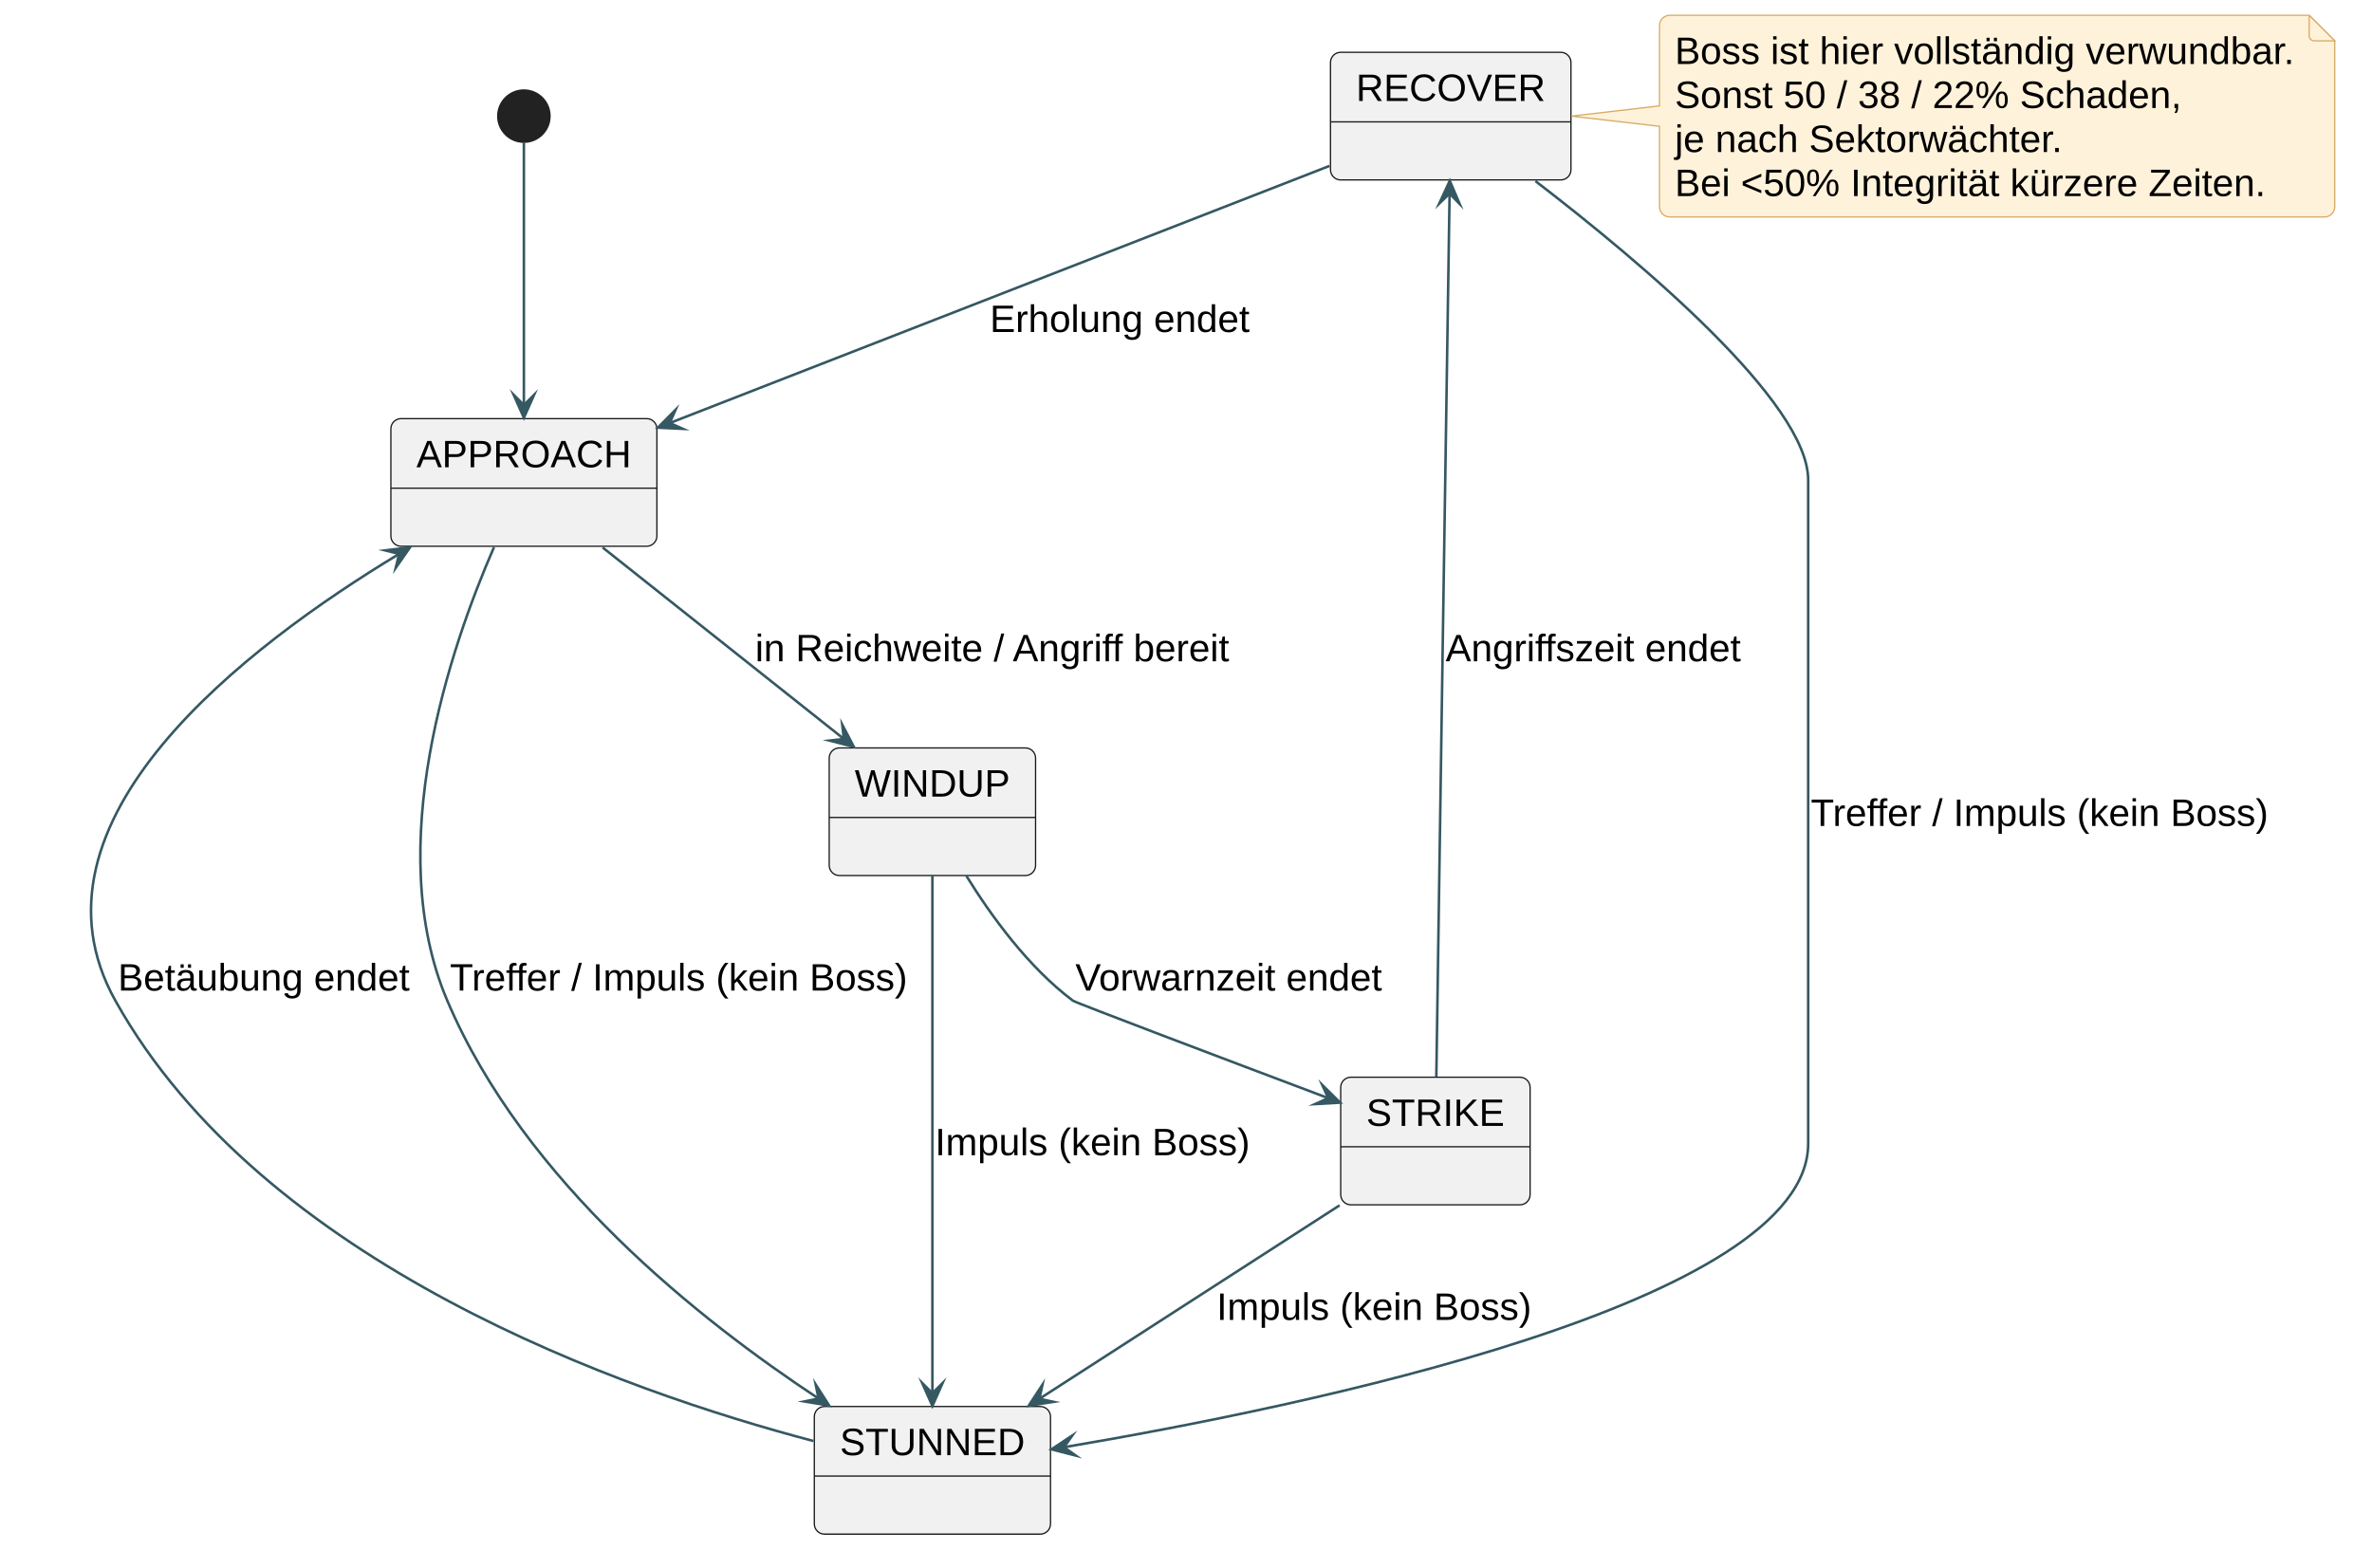
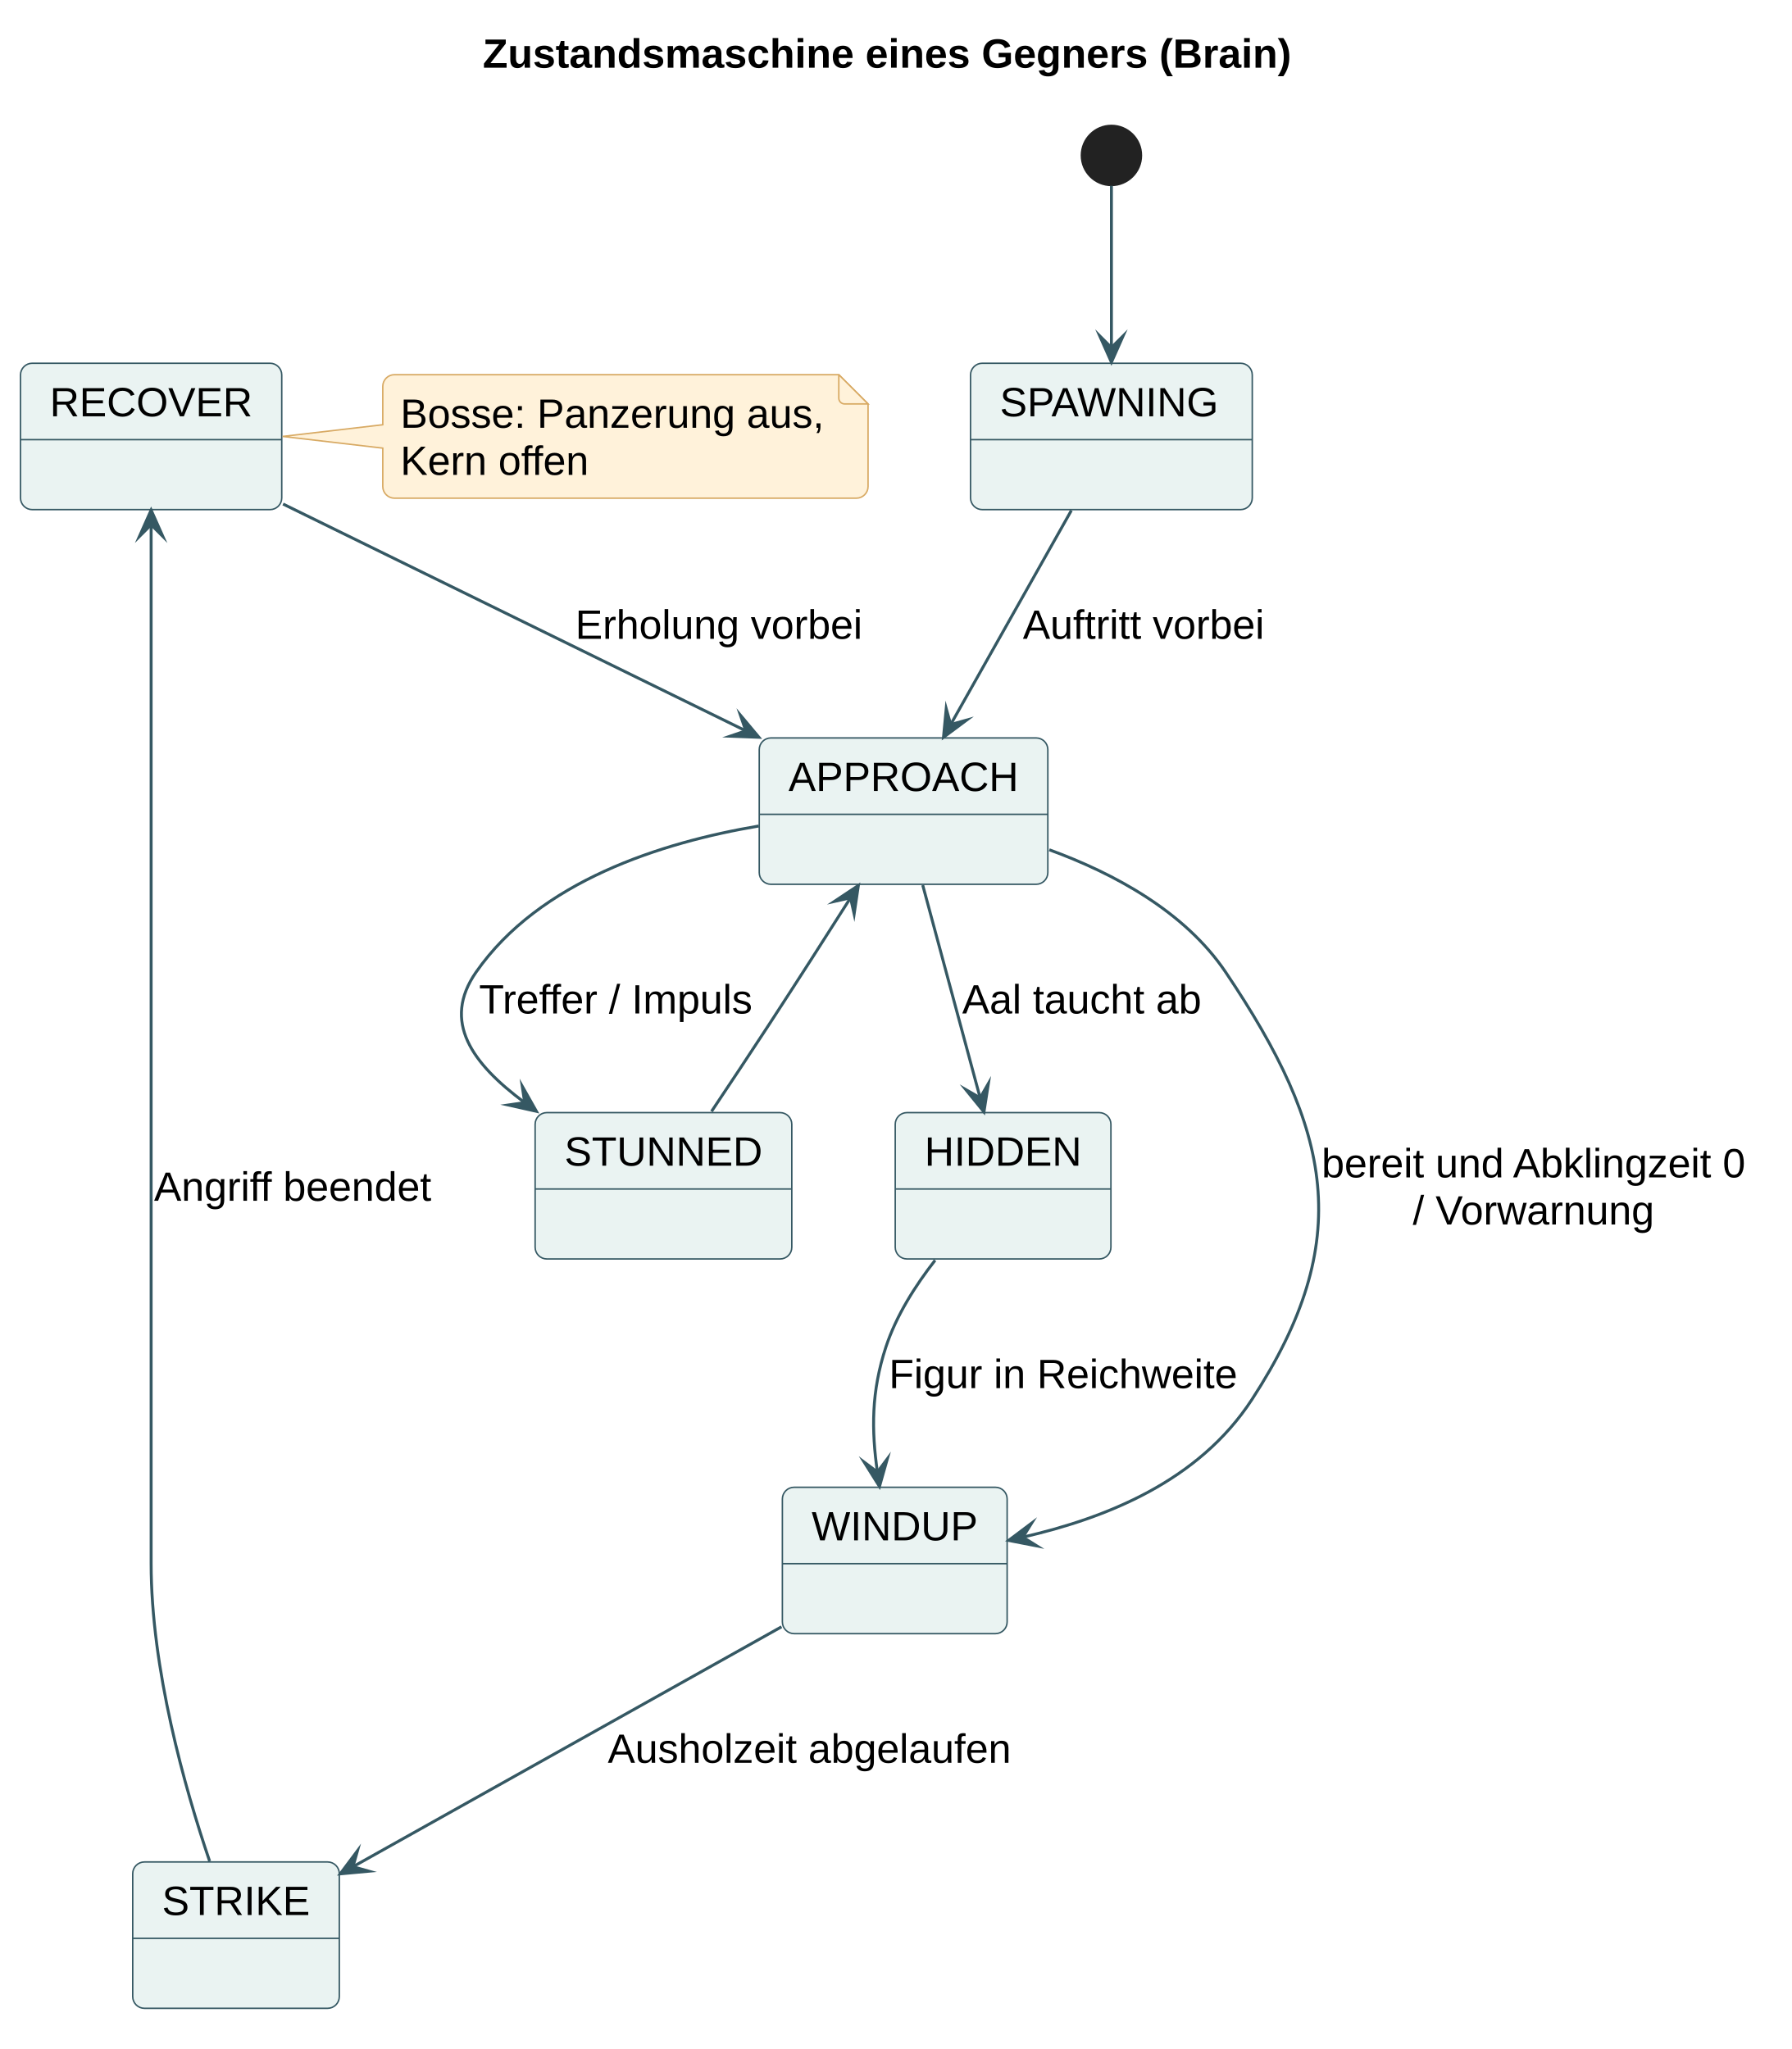
- <svg xmlns="http://www.w3.org/2000/svg" version="1.1" data-diagram-type="STATE" style="width:929px;height:614px;background:#FFFFFF;" width="929px" height="614px" viewBox="0 0 929 614" zoomAndPan="magnify" preserveAspectRatio="none" contentStyleType="text/css">
+ <svg xmlns="http://www.w3.org/2000/svg" version="1.1" data-diagram-type="STATE" style="width:612px;height:700px;background:#FFFFFF;" width="612px" height="700px" viewBox="0 0 612 700" zoomAndPan="magnify" preserveAspectRatio="none" contentStyleType="text/css">
  <defs />
  <g font-family="sans-serif" lengthAdjust="spacing">
-     <g class="start_entity" data-qualified-name=".start." id="ent0001" data-source-line="17">
-       <ellipse cx="205.18" cy="45.49" rx="10" ry="10" fill="#222" style="stroke:#222;stroke-width:1;" />
+     <g class="title" data-source-line="19">
+       <text x="164.877" y="23.132" fill="#000" font-size="14" textLength="276.192" font-weight="700" font-family="Arial">Zustandsmaschine eines Gegners (Brain)</text>
    </g>
-     <g class="entity" data-qualified-name="APPROACH" id="ent0002" data-source-line="17">
-       <rect x="153.09" y="163.99" width="104.185" height="50" fill="#F1F1F1" style="stroke:#181818;stroke-width:0.5;" rx="4" ry="4" />
-       <line x1="153.09" y1="191.239" x2="257.275" y2="191.239" style="stroke:#181818;stroke-width:0.5;" />
-       <text x="163.09" y="183.06" fill="#000" font-size="15" textLength="84.185" font-family="Arial">APPROACH</text>
+     <g class="start_entity" data-qualified-name=".start." id="ent0001" data-source-line="20">
+       <ellipse cx="379.62" cy="53.099" rx="10" ry="10" fill="#222" style="stroke:#222;stroke-width:1;" />
    </g>
-     <g class="entity" data-qualified-name="WINDUP" id="ent0004" data-source-line="18">
-       <rect x="324.76" y="292.99" width="80.828" height="50" fill="#F1F1F1" style="stroke:#181818;stroke-width:0.5;" rx="4" ry="4" />
-       <line x1="324.76" y1="320.239" x2="405.588" y2="320.239" style="stroke:#181818;stroke-width:0.5;" />
-       <text x="334.76" y="312.06" fill="#000" font-size="15" textLength="60.828" font-family="Arial">WINDUP</text>
+     <g class="entity" data-qualified-name="SPAWNING" id="ent0002" data-source-line="20">
+       <rect x="331.5" y="124.099" width="96.228" height="50" fill="#EAF3F2" style="stroke:#355863;stroke-width:0.5;" rx="4" ry="4" />
+       <line x1="331.5" y1="150.197" x2="427.728" y2="150.197" style="stroke:#355863;stroke-width:0.5;" />
+       <text x="341.5" y="142.23" fill="#000" font-size="14" textLength="76.228" font-family="Arial">SPAWNING</text>
    </g>
-     <g class="entity" data-qualified-name="STRIKE" id="ent0006" data-source-line="19">
-       <rect x="525.09" y="421.99" width="74.177" height="50" fill="#F1F1F1" style="stroke:#181818;stroke-width:0.5;" rx="4" ry="4" />
-       <line x1="525.09" y1="449.239" x2="599.267" y2="449.239" style="stroke:#181818;stroke-width:0.5;" />
-       <text x="535.09" y="441.06" fill="#000" font-size="15" textLength="54.177" font-family="Arial">STRIKE</text>
+     <g class="entity" data-qualified-name="APPROACH" id="ent0004" data-source-line="21">
+       <rect x="259.33" y="252.099" width="98.572" height="50" fill="#EAF3F2" style="stroke:#355863;stroke-width:0.5;" rx="4" ry="4" />
+       <line x1="259.33" y1="278.197" x2="357.902" y2="278.197" style="stroke:#355863;stroke-width:0.5;" />
+       <text x="269.33" y="270.23" fill="#000" font-size="14" textLength="78.572" font-family="Arial">APPROACH</text>
    </g>
-     <g class="entity" data-qualified-name="RECOVER" id="ent0008" data-source-line="20">
-       <rect x="521.09" y="20.49" width="94.18" height="50" fill="#F1F1F1" style="stroke:#181818;stroke-width:0.5;" rx="4" ry="4" />
-       <line x1="521.09" y1="47.739" x2="615.27" y2="47.739" style="stroke:#181818;stroke-width:0.5;" />
-       <text x="531.09" y="39.56" fill="#000" font-size="15" textLength="74.18" font-family="Arial">RECOVER</text>
+     <g class="entity" data-qualified-name="WINDUP" id="ent0006" data-source-line="22">
+       <rect x="267.23" y="508.099" width="76.772" height="50" fill="#EAF3F2" style="stroke:#355863;stroke-width:0.5;" rx="4" ry="4" />
+       <line x1="267.23" y1="534.197" x2="344.002" y2="534.197" style="stroke:#355863;stroke-width:0.5;" />
+       <text x="277.23" y="526.23" fill="#000" font-size="14" textLength="56.772" font-family="Arial">WINDUP</text>
    </g>
-     <g class="entity" data-qualified-name="STUNNED" id="ent0011" data-source-line="22">
-       <rect x="318.93" y="550.99" width="92.502" height="50" fill="#F1F1F1" style="stroke:#181818;stroke-width:0.5;" rx="4" ry="4" />
-       <line x1="318.93" y1="578.239" x2="411.432" y2="578.239" style="stroke:#181818;stroke-width:0.5;" />
-       <text x="328.93" y="570.06" fill="#000" font-size="15" textLength="72.502" font-family="Arial">STUNNED</text>
+     <g class="entity" data-qualified-name="STRIKE" id="ent0008" data-source-line="23">
+       <rect x="45.33" y="636.099" width="70.565" height="50" fill="#EAF3F2" style="stroke:#355863;stroke-width:0.5;" rx="4" ry="4" />
+       <line x1="45.33" y1="662.197" x2="115.895" y2="662.197" style="stroke:#355863;stroke-width:0.5;" />
+       <text x="55.33" y="654.23" fill="#000" font-size="14" textLength="50.565" font-family="Arial">STRIKE</text>
    </g>
-     <g class="entity" data-qualified-name="GMN17" id="ent0018" data-source-line="28">
-       <path d="M649.95,10 L649.95,41.49 L615.41,45.49 L649.95,49.49 L649.95,80.994 A4,4 0 0 0 653.95,84.994 L910.4,84.994 A4,4 0 0 0 914.4,80.994 L914.4,16 L904.4,6 L653.95,6 A4,4 0 0 0 649.95,10" style="stroke:#D8AA64;stroke-width:0.5;" fill="#FFF2DA" />
-       <path d="M904.4,6 L904.4,14 A2,2 0 0 0 906.4,16 L914.4,16 L904.4,6" style="stroke:#D8AA64;stroke-width:0.5;" fill="#FFF2DA" />
-       <text x="655.95" y="25.07" fill="#000" font-size="15" textLength="243.45" font-family="Arial">Boss ist hier vollständig verwundbar.</text>
-       <text x="655.95" y="42.318" fill="#000" font-size="15" textLength="198.472" font-family="Arial">Sonst 50 / 38 / 22% Schaden,</text>
-       <text x="655.95" y="59.567" fill="#000" font-size="15" textLength="152.578" font-family="Arial">je nach Sektorwächter.</text>
-       <text x="655.95" y="76.815" fill="#000" font-size="15" textLength="231.372" font-family="Arial">Bei &lt;50% Integrität kürzere Zeiten.</text>
+     <g class="entity" data-qualified-name="RECOVER" id="ent0010" data-source-line="24">
+       <rect x="7" y="124.099" width="89.234" height="50" fill="#EAF3F2" style="stroke:#355863;stroke-width:0.5;" rx="4" ry="4" />
+       <line x1="7" y1="150.197" x2="96.234" y2="150.197" style="stroke:#355863;stroke-width:0.5;" />
+       <text x="17" y="142.23" fill="#000" font-size="14" textLength="69.234" font-family="Arial">RECOVER</text>
    </g>
-     <g class="link" data-entity-1="ent0001" data-entity-2="ent0002" id="lnk3" data-source-line="17" data-link-type="dependency">
-       <path d="M205.18,55.78 C205.18,77.42 205.18,126.79 205.18,158.67" style="stroke:#355863;stroke-width:1;" fill="none" id="*start*-to-APPROACH" />
-       <polygon points="205.18,163.67,209.18,154.67,205.18,158.67,201.18,154.67,205.18,163.67" fill="#355863" style="stroke:#355863;stroke-width:1;stroke-linejoin:miter;stroke-miterlimit:10;" />
+     <g class="entity" data-qualified-name="STUNNED" id="ent0013" data-source-line="26">
+       <rect x="182.78" y="380.099" width="87.669" height="50" fill="#EAF3F2" style="stroke:#355863;stroke-width:0.5;" rx="4" ry="4" />
+       <line x1="182.78" y1="406.197" x2="270.449" y2="406.197" style="stroke:#355863;stroke-width:0.5;" />
+       <text x="192.78" y="398.23" fill="#000" font-size="14" textLength="67.669" font-family="Arial">STUNNED</text>
    </g>
-     <g class="link" data-entity-1="ent0002" data-entity-2="ent0004" id="lnk5" data-source-line="18" data-link-type="dependency">
-       <path d="M236.03,214.48 C264.36,236.97 302.204,267.001 330.504,289.471" style="stroke:#355863;stroke-width:1;" fill="none" id="APPROACH-to-WINDUP" />
-       <polygon points="334.42,292.58,329.859,283.851,330.504,289.471,324.884,290.116,334.42,292.58" fill="#355863" style="stroke:#355863;stroke-width:1;stroke-linejoin:miter;stroke-miterlimit:10;" />
-       <text x="295.76" y="259.06" fill="#000" font-size="15" textLength="186.753" font-family="Arial">in Reichweite / Angriff bereit</text>
+     <g class="entity" data-qualified-name="HIDDEN" id="ent0016" data-source-line="28">
+       <rect x="305.78" y="380.099" width="73.669" height="50" fill="#EAF3F2" style="stroke:#355863;stroke-width:0.5;" rx="4" ry="4" />
+       <line x1="305.78" y1="406.197" x2="379.449" y2="406.197" style="stroke:#355863;stroke-width:0.5;" />
+       <text x="315.78" y="398.23" fill="#000" font-size="14" textLength="53.669" font-family="Arial">HIDDEN</text>
    </g>
-     <g class="link" data-entity-1="ent0004" data-entity-2="ent0006" id="lnk7" data-source-line="19" data-link-type="dependency">
-       <path d="M378.52,343.18 C388.27,358.94 402.8,378.93 420.18,391.99 C421.3,392.83 478.501,414.466 520.201,430.186" style="stroke:#355863;stroke-width:1;" fill="none" id="WINDUP-to-STRIKE" />
-       <polygon points="524.88,431.95,517.87,425.032,520.201,430.186,515.048,432.518,524.88,431.95" fill="#355863" style="stroke:#355863;stroke-width:1;stroke-linejoin:miter;stroke-miterlimit:10;" />
-       <text x="421.18" y="388.06" fill="#000" font-size="15" textLength="120.901" font-family="Arial">Vorwarnzeit endet</text>
+     <g class="entity" data-qualified-name="GMN19" id="ent0020" data-source-line="30">
+       <path d="M130.74,131.999 L130.74,145.099 L96.55,149.099 L130.74,153.099 L130.74,166.196 A4,4 0 0 0 134.74,170.196 L292.498,170.196 A4,4 0 0 0 296.498,166.196 L296.498,137.999 L286.498,127.999 L134.74,127.999 A4,4 0 0 0 130.74,131.999" style="stroke:#D8AA64;stroke-width:0.5;" fill="#FFF2DA" />
+       <path d="M286.498,127.999 L286.498,135.999 A2,2 0 0 0 288.498,137.999 L296.498,137.999 L286.498,127.999" style="stroke:#D8AA64;stroke-width:0.5;" fill="#FFF2DA" />
+       <text x="136.74" y="146.13" fill="#000" font-size="14" textLength="144.758" font-family="Arial">Bosse: Panzerung aus,</text>
+       <text x="136.74" y="162.229" fill="#000" font-size="14" textLength="64.6" font-family="Arial">Kern offen</text>
    </g>
-     <g class="link" data-entity-1="ent0006" data-entity-2="ent0008" id="lnk9" data-source-line="20" data-link-type="dependency">
-       <path d="M562.54,421.74 C563.1,383.81 564.21,308.17 565.18,243.99 C566.12,181.59 567.164,113.089 567.734,75.819" style="stroke:#355863;stroke-width:1;" fill="none" id="STRIKE-to-RECOVER" />
-       <polygon points="567.81,70.82,563.673,79.758,567.734,75.819,571.672,79.88,567.81,70.82" fill="#355863" style="stroke:#355863;stroke-width:1;stroke-linejoin:miter;stroke-miterlimit:10;" />
-       <text x="566.18" y="259.06" fill="#000" font-size="15" textLength="115.898" font-family="Arial">Angriffszeit endet</text>
+     <g class="link" data-entity-1="ent0001" data-entity-2="ent0002" id="lnk3" data-source-line="20" data-link-type="dependency">
+       <path d="M379.62,63.459 C379.62,77.389 379.62,99.049 379.62,118.749" style="stroke:#355863;stroke-width:1;" fill="none" id="*start*-to-SPAWNING" />
+       <polygon points="379.62,123.749,383.62,114.749,379.62,118.749,375.62,114.749,379.62,123.749" fill="#355863" style="stroke:#355863;stroke-width:1;stroke-linejoin:miter;stroke-miterlimit:10;" />
    </g>
-     <g class="link" data-entity-1="ent0008" data-entity-2="ent0002" id="lnk10" data-source-line="21" data-link-type="dependency">
-       <path d="M520.72,64.99 C452.79,91.47 332.899,138.204 262.299,165.724" style="stroke:#355863;stroke-width:1;" fill="none" id="RECOVER-to-APPROACH" />
-       <polygon points="257.64,167.54,267.478,167.998,262.299,165.724,264.573,160.544,257.64,167.54" fill="#355863" style="stroke:#355863;stroke-width:1;stroke-linejoin:miter;stroke-miterlimit:10;" />
-       <text x="387.68" y="130.06" fill="#000" font-size="15" textLength="101.748" font-family="Arial">Erholung endet</text>
+     <g class="link" data-entity-1="ent0002" data-entity-2="ent0004" id="lnk5" data-source-line="21" data-link-type="dependency">
+       <path d="M365.93,174.389 C353.36,196.709 337.275,225.233 324.715,247.523" style="stroke:#355863;stroke-width:1;" fill="none" id="SPAWNING-to-APPROACH" />
+       <polygon points="322.26,251.879,330.163,246.001,324.715,247.523,323.193,242.074,322.26,251.879" fill="#355863" style="stroke:#355863;stroke-width:1;stroke-linejoin:miter;stroke-miterlimit:10;" />
+       <text x="349.37" y="218.23" fill="#000" font-size="14" textLength="82.476" font-family="Arial">Auftritt vorbei</text>
    </g>
-     <g class="link" data-entity-1="ent0002" data-entity-2="ent0011" id="lnk12" data-source-line="22" data-link-type="dependency">
-       <path d="M193.47,214.37 C176.46,253.44 149.58,331.79 175.18,391.99 C205.47,463.22 274.397,517.396 320.587,547.876" style="stroke:#355863;stroke-width:1;" fill="none" id="APPROACH-to-STUNNED" />
-       <polygon points="324.76,550.63,319.451,542.334,320.587,547.876,315.045,549.012,324.76,550.63" fill="#355863" style="stroke:#355863;stroke-width:1;stroke-linejoin:miter;stroke-miterlimit:10;" />
-       <text x="176.18" y="388.06" fill="#000" font-size="15" textLength="180.044" font-family="Arial">Treffer / Impuls (kein Boss)</text>
+     <g class="link" data-entity-1="ent0004" data-entity-2="ent0006" id="lnk7" data-source-line="22" data-link-type="dependency">
+       <path d="M358.4,290.309 C380.55,298.399 404.72,311.449 418.62,332.099 C454.91,386.039 463.08,423.609 427.62,478.099 C409.36,506.149 377.713,518.618 349.373,525.138" style="stroke:#355863;stroke-width:1;" fill="none" id="APPROACH-to-WINDUP" />
+       <polygon points="344.5,526.259,354.168,528.139,349.373,525.138,352.374,520.343,344.5,526.259" fill="#355863" style="stroke:#355863;stroke-width:1;stroke-linejoin:miter;stroke-miterlimit:10;" />
+       <text x="451.41" y="402.23" fill="#000" font-size="14" textLength="145.537" font-family="Arial">bereit und Abklingzeit 0</text>
+       <text x="482.544" y="418.329" fill="#000" font-size="14" textLength="83.269" font-family="Arial">/ Vorwarnung</text>
    </g>
-     <g class="link" data-entity-1="ent0011" data-entity-2="ent0002" id="lnk16" data-source-line="26" data-link-type="dependency">
-       <path d="M318.6,564.51 C244.67,545.04 102.94,495.52 45.18,391.99 C6,321.76 96.44,253.155 156.34,216.975" style="stroke:#355863;stroke-width:1;" fill="none" id="STUNNED-to-APPROACH" />
-       <polygon points="160.62,214.39,150.848,215.619,156.34,216.975,154.984,222.467,160.62,214.39" fill="#355863" style="stroke:#355863;stroke-width:1;stroke-linejoin:miter;stroke-miterlimit:10;" />
-       <text x="46.18" y="388.06" fill="#000" font-size="15" textLength="114.272" font-family="Arial">Betäubung endet</text>
+     <g class="link" data-entity-1="ent0006" data-entity-2="ent0008" id="lnk9" data-source-line="23" data-link-type="dependency">
+       <path d="M266.94,555.759 C224.6,579.469 161.632,614.726 120.562,637.726" style="stroke:#355863;stroke-width:1;" fill="none" id="WINDUP-to-STRIKE" />
+       <polygon points="116.2,640.169,126.007,639.261,120.562,637.726,122.098,632.281,116.2,640.169" fill="#355863" style="stroke:#355863;stroke-width:1;stroke-linejoin:miter;stroke-miterlimit:10;" />
+       <text x="207.59" y="602.23" fill="#000" font-size="14" textLength="137.771" font-family="Arial">Ausholzeit abgelaufen</text>
    </g>
-     <g class="link" data-entity-1="ent0008" data-entity-2="ent0011" id="lnk13" data-source-line="23" data-link-type="dependency">
-       <path d="M601.36,70.94 C642.76,102.73 708.18,157.75 708.18,187.99 C708.18,187.99 708.18,187.99 708.18,447.99 C708.18,510.46 510.51,551.087 416.72,566.937" style="stroke:#355863;stroke-width:1;" fill="none" id="RECOVER-to-STUNNED" />
-       <polygon points="411.79,567.77,421.331,570.214,416.72,566.937,419.998,562.326,411.79,567.77" fill="#355863" style="stroke:#355863;stroke-width:1;stroke-linejoin:miter;stroke-miterlimit:10;" />
-       <text x="709.18" y="323.56" fill="#000" font-size="15" textLength="180.044" font-family="Arial">Treffer / Impuls (kein Boss)</text>
+     <g class="link" data-entity-1="ent0008" data-entity-2="ent0010" id="lnk11" data-source-line="24" data-link-type="dependency">
+       <path d="M71.6,635.849 C63.09,610.759 51.62,570.239 51.62,534.099 C51.62,276.099 51.62,276.099 51.62,276.099 C51.62,240.659 51.62,204.619 51.62,179.259" style="stroke:#355863;stroke-width:1;" fill="none" id="STRIKE-to-RECOVER" />
+       <polygon points="51.62,174.259,47.62,183.259,51.62,179.259,55.62,183.259,51.62,174.259" fill="#355863" style="stroke:#355863;stroke-width:1;stroke-linejoin:miter;stroke-miterlimit:10;" />
+       <text x="52.62" y="410.23" fill="#000" font-size="14" textLength="94.958" font-family="Arial">Angriff beendet</text>
    </g>
-     <g class="link" data-entity-1="ent0004" data-entity-2="ent0011" id="lnk14" data-source-line="24" data-link-type="dependency">
-       <path d="M365.18,343.07 C365.18,391.87 365.18,496.89 365.18,545.78" style="stroke:#355863;stroke-width:1;" fill="none" id="WINDUP-to-STUNNED" />
-       <polygon points="365.18,550.78,369.18,541.78,365.18,545.78,361.18,541.78,365.18,550.78" fill="#355863" style="stroke:#355863;stroke-width:1;stroke-linejoin:miter;stroke-miterlimit:10;" />
-       <text x="366.18" y="452.56" fill="#000" font-size="15" textLength="123.369" font-family="Arial">Impuls (kein Boss)</text>
+     <g class="link" data-entity-1="ent0010" data-entity-2="ent0004" id="lnk12" data-source-line="25" data-link-type="dependency">
+       <path d="M96.68,172.189 C142.17,194.489 207.75,226.648 254.73,249.678" style="stroke:#355863;stroke-width:1;" fill="none" id="RECOVER-to-APPROACH" />
+       <polygon points="259.22,251.879,252.899,244.325,254.73,249.678,249.378,251.509,259.22,251.879" fill="#355863" style="stroke:#355863;stroke-width:1;stroke-linejoin:miter;stroke-miterlimit:10;" />
+       <text x="196.5" y="218.23" fill="#000" font-size="14" textLength="98.062" font-family="Arial">Erholung vorbei</text>
    </g>
-     <g class="link" data-entity-1="ent0006" data-entity-2="ent0011" id="lnk15" data-source-line="25" data-link-type="dependency">
-       <path d="M524.66,472.18 C489.72,494.7 442.102,525.401 407.092,547.971" style="stroke:#355863;stroke-width:1;" fill="none" id="STRIKE-to-STUNNED" />
-       <polygon points="402.89,550.68,412.622,549.165,407.092,547.971,408.287,542.442,402.89,550.68" fill="#355863" style="stroke:#355863;stroke-width:1;stroke-linejoin:miter;stroke-miterlimit:10;" />
-       <text x="476.47" y="517.06" fill="#000" font-size="15" textLength="123.369" font-family="Arial">Impuls (kein Boss)</text>
+     <g class="link" data-entity-1="ent0004" data-entity-2="ent0013" id="lnk14" data-source-line="26" data-link-type="dependency">
+       <path d="M259.17,282.189 C225.88,287.809 184.24,301.049 162.62,332.099 C150.86,348.979 161.166,363.277 179.206,376.677" style="stroke:#355863;stroke-width:1;" fill="none" id="APPROACH-to-STUNNED" />
+       <polygon points="183.22,379.659,178.38,371.081,179.206,376.677,173.61,377.503,183.22,379.659" fill="#355863" style="stroke:#355863;stroke-width:1;stroke-linejoin:miter;stroke-miterlimit:10;" />
+       <text x="163.62" y="346.23" fill="#000" font-size="14" textLength="94.131" font-family="Arial">Treffer / Impuls</text>
+     </g>
+     <g class="link" data-entity-1="ent0013" data-entity-2="ent0004" id="lnk15" data-source-line="27" data-link-type="dependency">
+       <path d="M243.03,379.699 C249.21,370.459 256.27,359.819 262.62,350.099 C272.91,334.319 281.641,320.701 290.511,306.721" style="stroke:#355863;stroke-width:1;" fill="none" id="STUNNED-to-APPROACH" />
+       <polygon points="293.19,302.499,284.991,307.955,290.511,306.721,291.746,312.241,293.19,302.499" fill="#355863" style="stroke:#355863;stroke-width:1;stroke-linejoin:miter;stroke-miterlimit:10;" />
+     </g>
+     <g class="link" data-entity-1="ent0004" data-entity-2="ent0016" id="lnk17" data-source-line="28" data-link-type="dependency">
+       <path d="M315.17,302.389 C321.19,324.709 328.768,352.761 334.778,375.051" style="stroke:#355863;stroke-width:1;" fill="none" id="APPROACH-to-HIDDEN" />
+       <polygon points="336.08,379.879,337.599,370.148,334.778,375.051,329.875,372.23,336.08,379.879" fill="#355863" style="stroke:#355863;stroke-width:1;stroke-linejoin:miter;stroke-miterlimit:10;" />
+       <text x="328.65" y="346.23" fill="#000" font-size="14" textLength="81.724" font-family="Arial">Aal taucht ab</text>
+     </g>
+     <g class="link" data-entity-1="ent0016" data-entity-2="ent0006" id="lnk18" data-source-line="29" data-link-type="dependency">
+       <path d="M319.39,430.549 C312.63,439.209 306.13,449.459 302.62,460.099 C297.56,475.429 297.651,488.639 299.691,502.889" style="stroke:#355863;stroke-width:1;" fill="none" id="HIDDEN-to-WINDUP" />
+       <polygon points="300.4,507.839,303.084,498.363,299.691,502.889,295.165,499.496,300.4,507.839" fill="#355863" style="stroke:#355863;stroke-width:1;stroke-linejoin:miter;stroke-miterlimit:10;" />
+       <text x="303.62" y="474.23" fill="#000" font-size="14" textLength="119.048" font-family="Arial">Figur in Reichweite</text>
    </g>
  </g>
</svg>
